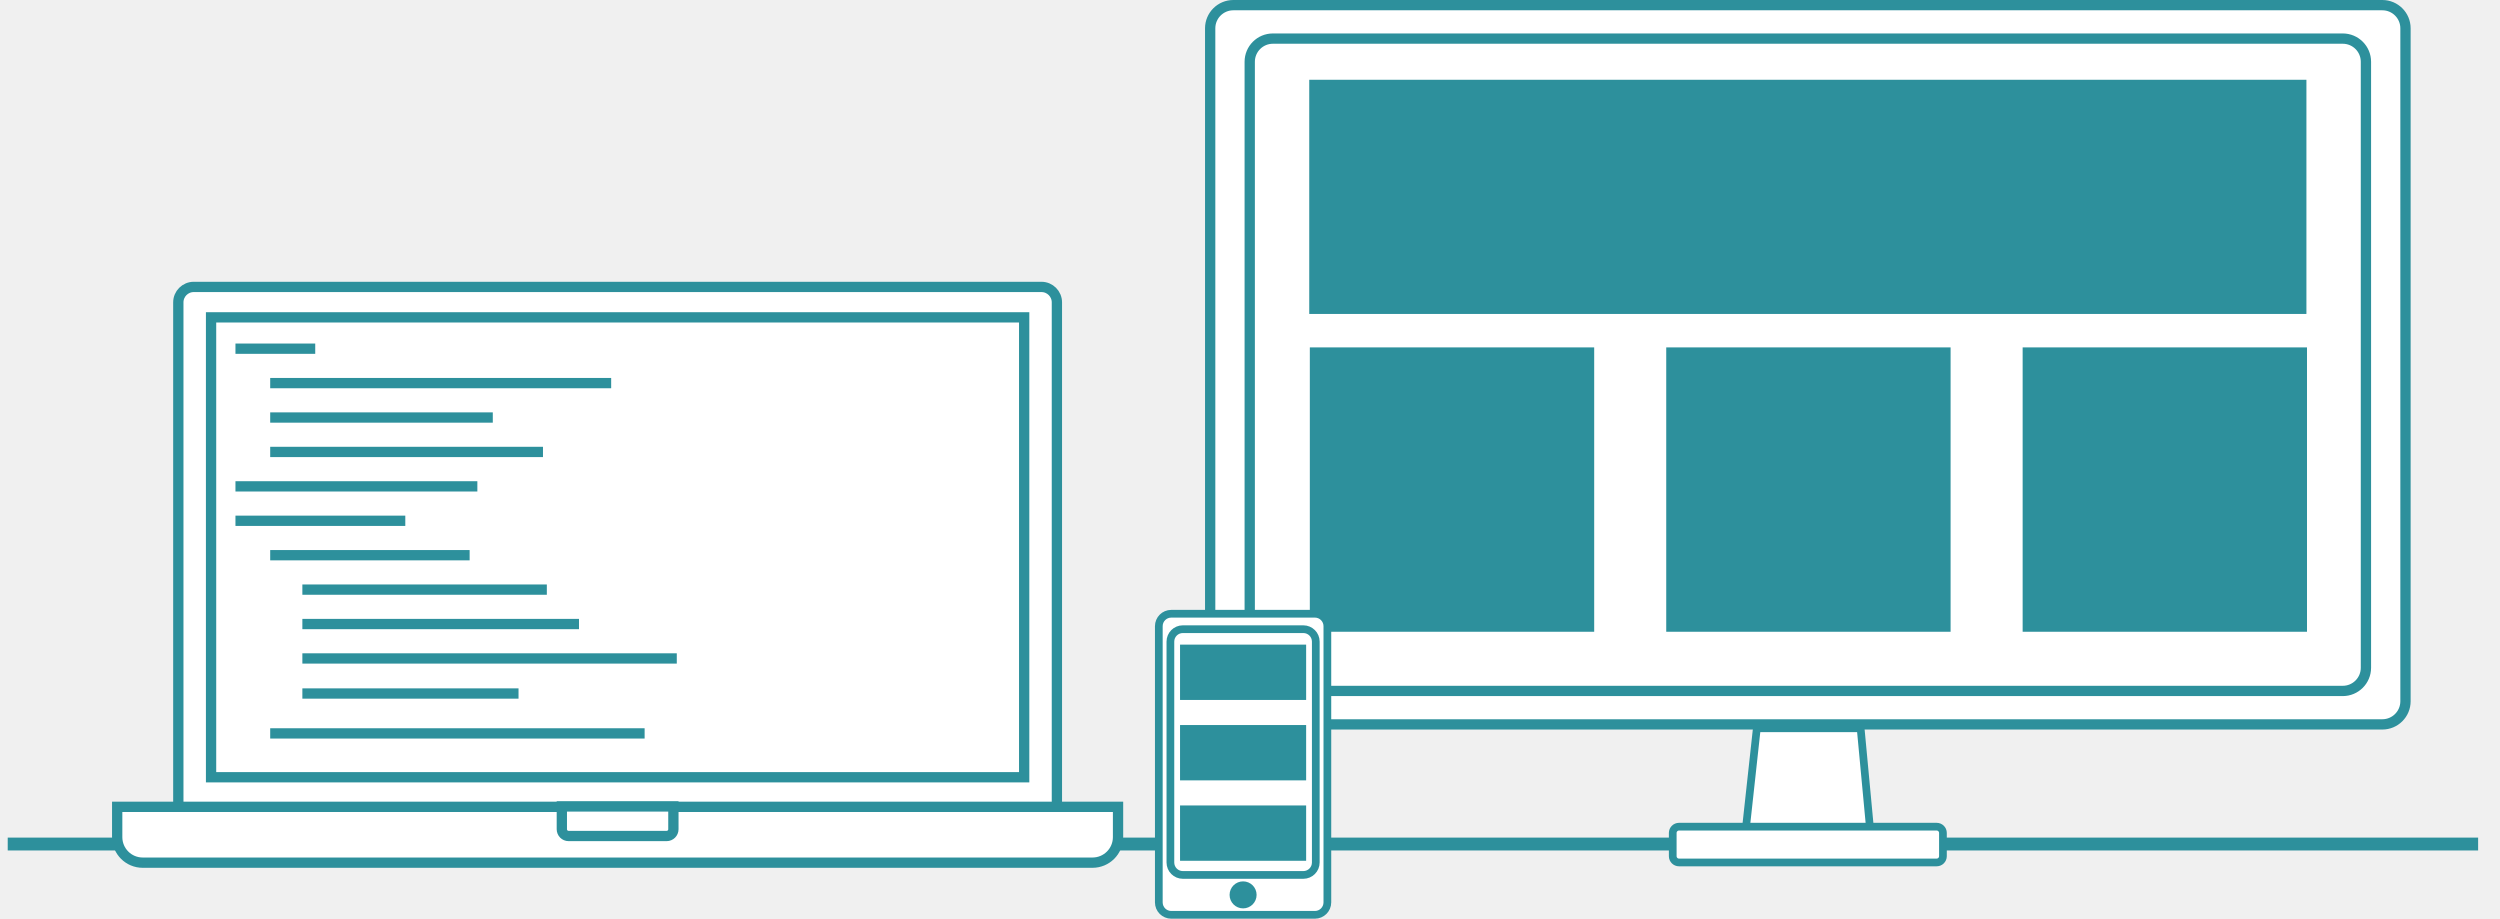
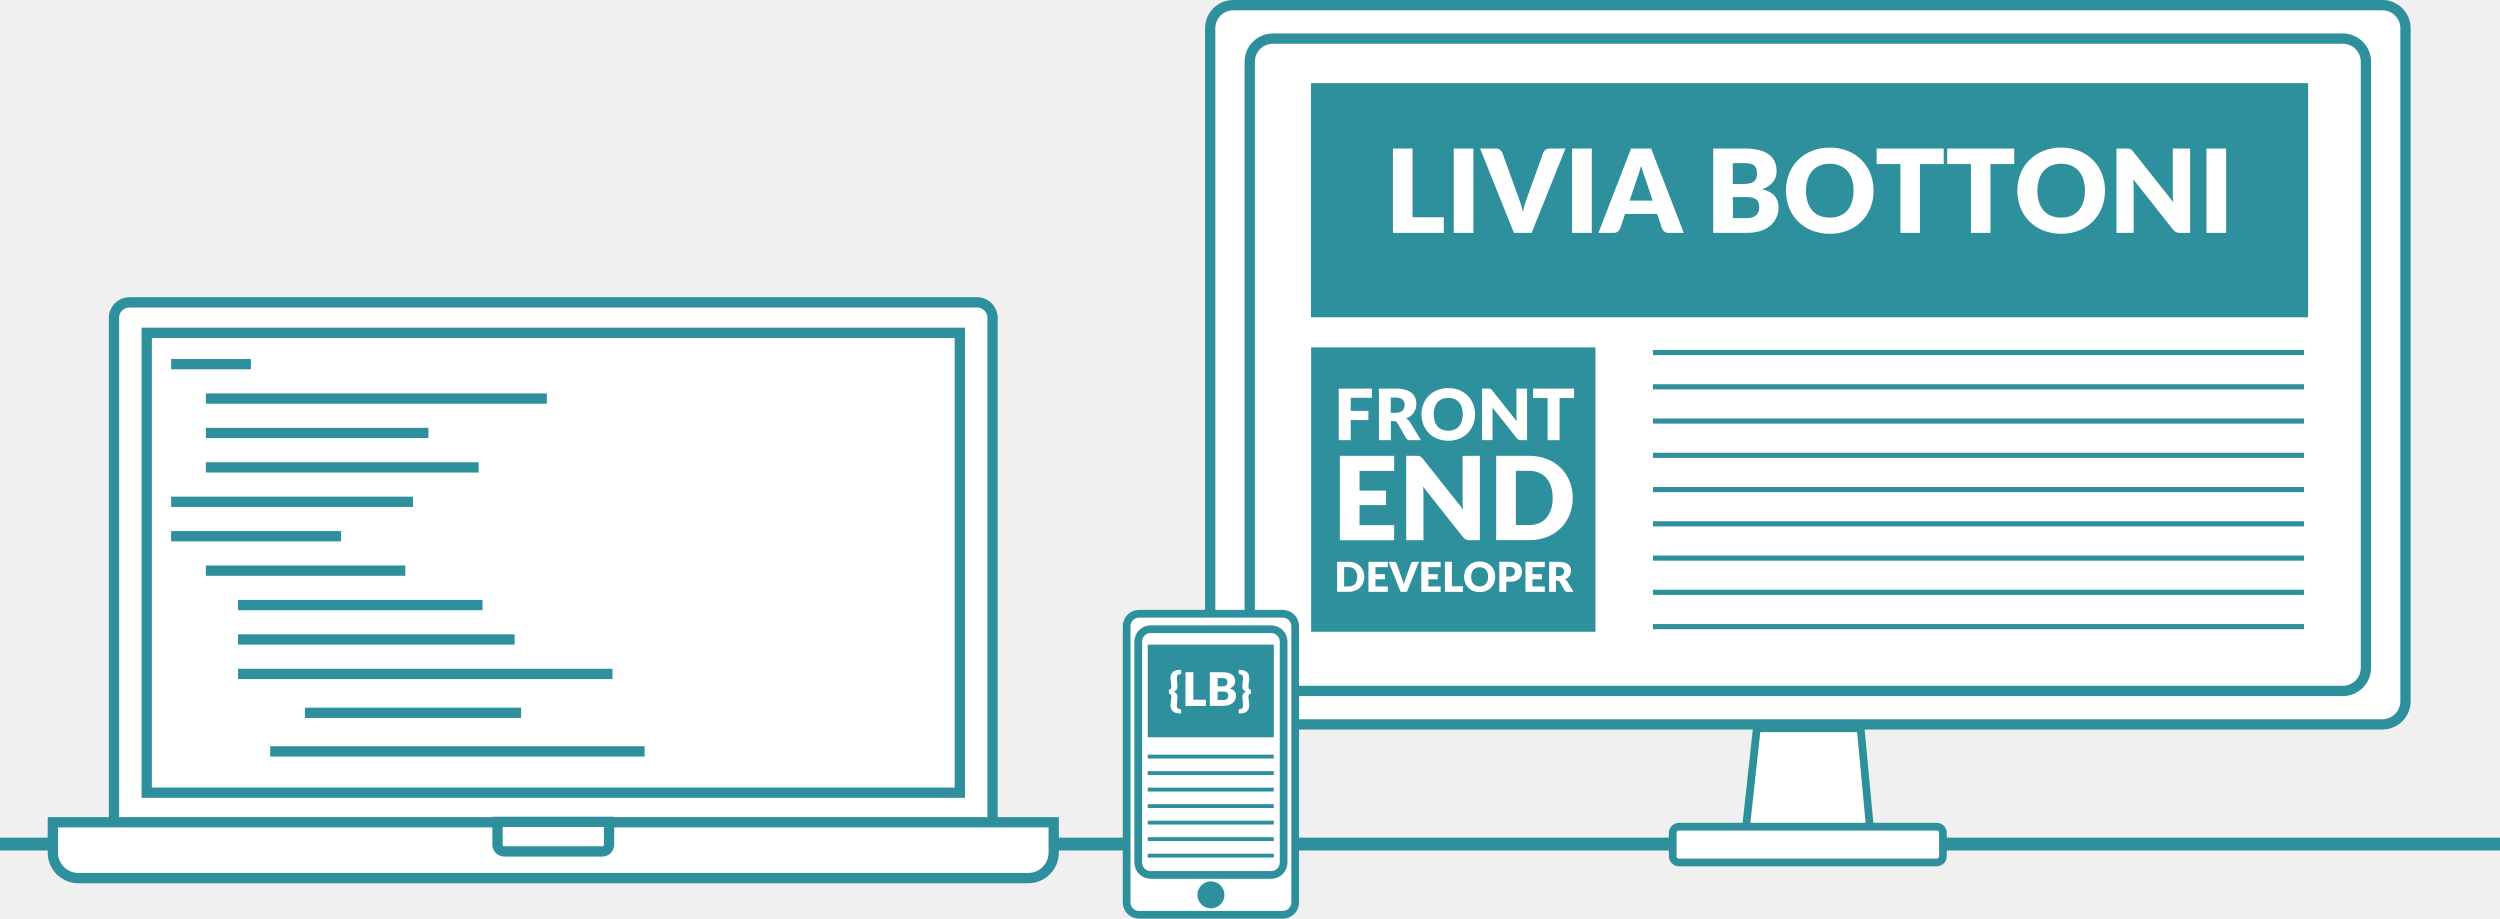
<svg xmlns="http://www.w3.org/2000/svg" viewBox="0 0 1943 714">
  <defs>
-     <style>.cls-1,.cls-3,.cls-5{fill:none;}.cls-2{clip-path:url(#clip-path);}.cls-3,.cls-4,.cls-5,.cls-6,.cls-7,.cls-8{stroke:#2d909c;stroke-miterlimit:10;}.cls-3{stroke-width:10px;}.cls-4,.cls-7{fill:#fff;}.cls-4,.cls-5,.cls-6{stroke-width:8px;}.cls-6,.cls-8{fill:#2d909c;}.cls-7,.cls-8{stroke-width:6px;}</style>
-     <clipPath id="clip-path" transform="translate(0 -356)">
-       <rect class="cls-1" x="6" width="1920" height="1080" />
-     </clipPath>
+     <style>.cls-1,.cls-3,.cls-8,.cls-9{fill:none;}.cls-1,.cls-2,.cls-3,.cls-4,.cls-5,.cls-6,.cls-8,.cls-9{stroke:#2d909c;stroke-miterlimit:10;}.cls-1{stroke-width:10px;}.cls-2,.cls-5,.cls-7{fill:#fff;}.cls-2,.cls-3,.cls-4{stroke-width:8px;}.cls-4,.cls-6{fill:#2d909c;}.cls-5,.cls-6{stroke-width:6px;}.cls-8{stroke-width:4px;}.cls-9{stroke-width:3px;}</style>
  </defs>
  <g id="Layer_2" data-name="Layer 2">
    <g id="Layer_1-2" data-name="Layer 1">
-       <g class="cls-2">
-         <line class="cls-3" y1="656" x2="1943" y2="656" />
-         <path class="cls-4" d="M150.6,223H809.42a12,12,0,0,1,12,12V633a0,0,0,0,1,0,0H138.59a0,0,0,0,1,0,0V235A12,12,0,0,1,150.6,223Z" />
-         <rect class="cls-4" x="164.04" y="246.65" width="631.95" height="357.43" />
-         <path class="cls-4" d="M91.08,627.06H868.94a0,0,0,0,1,0,0v23.57a19.83,19.83,0,0,1-19.83,19.83H110.91a19.83,19.83,0,0,1-19.83-19.83V627.06a0,0,0,0,1,0,0Z" />
-         <path class="cls-4" d="M436.66,626.76h86.7a0,0,0,0,1,0,0v17.73a5.25,5.25,0,0,1-5.25,5.25h-76.2a5.25,5.25,0,0,1-5.25-5.25V626.76A0,0,0,0,1,436.66,626.76Z" />
-         <line class="cls-5" x1="183" y1="271" x2="245" y2="271" />
-         <line class="cls-5" x1="210" y1="297.75" x2="475" y2="297.75" />
-         <line class="cls-5" x1="210" y1="324.5" x2="383" y2="324.5" />
-         <line class="cls-5" x1="210" y1="351.25" x2="422" y2="351.25" />
-         <line class="cls-5" x1="183" y1="378" x2="371" y2="378" />
-         <line class="cls-5" x1="183" y1="404.75" x2="315" y2="404.75" />
-         <line class="cls-5" x1="210" y1="431.5" x2="365" y2="431.5" />
-         <line class="cls-5" x1="235" y1="458.25" x2="425" y2="458.25" />
-         <line class="cls-5" x1="235" y1="485" x2="450" y2="485" />
-         <line class="cls-5" x1="235" y1="511.75" x2="526" y2="511.75" />
-         <line class="cls-5" x1="235" y1="539" x2="403" y2="539" />
-         <line class="cls-5" x1="210" y1="570" x2="501" y2="570" />
-         <rect class="cls-4" x="940.55" y="4" width="929" height="559" rx="18" ry="18" />
-         <rect class="cls-4" x="971.29" y="30" width="867.51" height="507" rx="18" ry="18" />
-         <rect class="cls-6" x="1021.55" y="66" width="767" height="174" />
-         <rect class="cls-6" x="1022" y="274" width="213" height="213" />
-         <rect class="cls-6" x="1299" y="274" width="213" height="213" />
-         <polygon class="cls-7" points="1454.42 655.01 1355.68 655.01 1365.41 566 1446.08 566 1454.42 655.01" />
-         <rect class="cls-7" x="1300.05" y="642.49" width="210" height="27.81" rx="4.88" ry="4.88" />
-         <rect class="cls-6" x="1576" y="274" width="213" height="213" />
-         <rect class="cls-7" x="900.63" y="477" width="131" height="234" rx="9.67" ry="9.67" />
-         <rect class="cls-7" x="909.63" y="489" width="113" height="191" rx="9.67" ry="9.67" />
-         <circle class="cls-8" cx="966.13" cy="695.5" r="7.5" />
-         <rect class="cls-8" x="920.13" y="504" width="92" height="37" />
-         <rect class="cls-8" x="920.13" y="566.5" width="92" height="37" />
-         <rect class="cls-8" x="920.13" y="629" width="92" height="37" />
-       </g>
+       <line class="cls-1" y1="656" x2="1943" y2="656" />
+       <path class="cls-2" d="M100.6,235H759.42a12,12,0,0,1,12,12V645a0,0,0,0,1,0,0H88.59a0,0,0,0,1,0,0V247A12,12,0,0,1,100.6,235Z" />
+       <rect class="cls-2" x="114.04" y="258.65" width="631.95" height="357.43" />
+       <path class="cls-2" d="M41.08,639.06H818.94a0,0,0,0,1,0,0v23.57a19.83,19.83,0,0,1-19.83,19.83H60.91a19.83,19.83,0,0,1-19.83-19.83V639.06a0,0,0,0,1,0,0Z" />
+       <path class="cls-2" d="M386.66,638.76h86.7a0,0,0,0,1,0,0v17.73a5.25,5.25,0,0,1-5.25,5.25h-76.2a5.25,5.25,0,0,1-5.25-5.25V638.76A0,0,0,0,1,386.66,638.76Z" />
+       <line class="cls-3" x1="133" y1="283" x2="195" y2="283" />
+       <line class="cls-3" x1="160" y1="309.75" x2="425" y2="309.75" />
+       <line class="cls-3" x1="160" y1="336.5" x2="333" y2="336.5" />
+       <line class="cls-3" x1="160" y1="363.25" x2="372" y2="363.25" />
+       <line class="cls-3" x1="133" y1="390" x2="321" y2="390" />
+       <line class="cls-3" x1="133" y1="416.75" x2="265" y2="416.75" />
+       <line class="cls-3" x1="160" y1="443.5" x2="315" y2="443.5" />
+       <line class="cls-3" x1="185" y1="470.25" x2="375" y2="470.25" />
+       <line class="cls-3" x1="185" y1="497" x2="400" y2="497" />
+       <line class="cls-3" x1="185" y1="523.75" x2="476" y2="523.75" />
+       <line class="cls-3" x1="237" y1="554" x2="405" y2="554" />
+       <line class="cls-3" x1="210" y1="584" x2="501" y2="584" />
+       <rect class="cls-2" x="940.55" y="4" width="929" height="559" rx="18" ry="18" />
+       <rect class="cls-2" x="971.29" y="30" width="867.51" height="507" rx="18" ry="18" />
+       <rect class="cls-4" x="1022.88" y="68.59" width="767" height="174" />
+       <polygon class="cls-5" points="1454.42 655.01 1355.68 655.01 1365.41 566 1446.08 566 1454.42 655.01" />
+       <rect class="cls-5" x="1300.05" y="642.49" width="210" height="27.81" rx="4.88" ry="4.88" />
+       <rect class="cls-5" x="875.63" y="477" width="131" height="234" rx="9.67" ry="9.67" />
+       <rect class="cls-5" x="884.63" y="489" width="113" height="191" rx="9.67" ry="9.67" />
+       <circle class="cls-6" cx="941.13" cy="695.5" r="7.5" />
+       <rect class="cls-6" x="895" y="504" width="92" height="66" />
+       <path class="cls-7" d="M1122.11,168.85V181H1082.6V115.44h15.21v53.41Z" />
+       <path class="cls-7" d="M1145.15,181h-15.3V115.44h15.3Z" />
+       <path class="cls-7" d="M1216.66,115.44,1190.38,181h-13.77l-26.28-65.56h12.24a5.16,5.16,0,0,1,3.19.92,5.9,5.9,0,0,1,1.85,2.36l12.69,35.1c.6,1.53,1.18,3.21,1.75,5s1.11,3.71,1.62,5.69c.42-2,.89-3.87,1.42-5.69s1.09-3.49,1.69-5l12.6-35.1a5.45,5.45,0,0,1,1.77-2.27,5,5,0,0,1,3.18-1Z" />
+       <path class="cls-7" d="M1237.13,181h-15.3V115.44h15.3Z" />
+       <path class="cls-7" d="M1308.64,181h-11.79a5.13,5.13,0,0,1-3.2-.92,5.81,5.81,0,0,1-1.84-2.36l-3.87-11.43H1263l-3.87,11.43a5.54,5.54,0,0,1-1.78,2.27,4.93,4.93,0,0,1-3.17,1h-11.88l25.38-65.56h15.57Zm-24.17-25.06-6.07-18q-.68-1.71-1.44-4t-1.53-5q-.67,2.75-1.44,5.08t-1.44,4l-6,17.87Z" />
+       <path class="cls-7" d="M1355.66,115.44a45.9,45.9,0,0,1,11.57,1.26,22,22,0,0,1,7.78,3.55,13.52,13.52,0,0,1,4.39,5.58,19,19,0,0,1,1.37,7.34,14.34,14.34,0,0,1-.63,4.25,12.27,12.27,0,0,1-2,3.83,15.51,15.51,0,0,1-3.46,3.26,21.79,21.79,0,0,1-5.09,2.56q6.48,1.58,9.59,5.09a13.21,13.21,0,0,1,3.1,9.09,18.73,18.73,0,0,1-1.62,7.78,17.74,17.74,0,0,1-4.75,6.28,22.43,22.43,0,0,1-7.71,4.19,33.75,33.75,0,0,1-10.49,1.5h-26.19V115.44Zm-8.91,11.38V143h7.92a26.16,26.16,0,0,0,4.55-.36,9.47,9.47,0,0,0,3.44-1.26,5.84,5.84,0,0,0,2.16-2.47,9.36,9.36,0,0,0,.74-4,11.21,11.21,0,0,0-.58-3.9,5.58,5.58,0,0,0-1.8-2.49,7.56,7.56,0,0,0-3.09-1.35,21.08,21.08,0,0,0-4.43-.41Zm10.71,42.71a13.45,13.45,0,0,0,4.93-.77,7.82,7.82,0,0,0,3-2,6.63,6.63,0,0,0,1.49-2.74,12.12,12.12,0,0,0,.4-3.11,10.51,10.51,0,0,0-.47-3.24,5.44,5.44,0,0,0-1.62-2.43,8,8,0,0,0-3-1.53,17.7,17.7,0,0,0-4.77-.54h-10.62v16.34Z" />
+       <path class="cls-7" d="M1456.15,148.2a35.14,35.14,0,0,1-2.46,13.23,31.23,31.23,0,0,1-17.64,17.73,39.21,39.21,0,0,1-27.87,0,31.91,31.91,0,0,1-10.78-7.09,31.5,31.5,0,0,1-6.93-10.64,36.95,36.95,0,0,1,0-26.46,31.32,31.32,0,0,1,6.93-10.62,32,32,0,0,1,10.78-7.07,36.67,36.67,0,0,1,14-2.56,36.07,36.07,0,0,1,13.92,2.59,32,32,0,0,1,10.74,7.08,31.55,31.55,0,0,1,6.9,10.62A35,35,0,0,1,1456.15,148.2Zm-15.57,0a28.42,28.42,0,0,0-1.26-8.76,18.5,18.5,0,0,0-3.63-6.59,15.57,15.57,0,0,0-5.78-4.14,19.88,19.88,0,0,0-7.78-1.44,20.25,20.25,0,0,0-7.86,1.44,15.56,15.56,0,0,0-5.8,4.14,18.49,18.49,0,0,0-3.62,6.59,31.22,31.22,0,0,0,0,17.56,18.49,18.49,0,0,0,3.62,6.59,15.41,15.41,0,0,0,5.8,4.12,20.63,20.63,0,0,0,7.86,1.41,20.25,20.25,0,0,0,7.78-1.41,15.41,15.41,0,0,0,5.78-4.12,18.5,18.5,0,0,0,3.63-6.59A28.55,28.55,0,0,0,1440.58,148.2Z" />
+       <path class="cls-7" d="M1510.64,127.5h-18.45V181H1477V127.5h-18.45V115.44h52.11Z" />
+       <path class="cls-7" d="M1565.45,127.5H1547V181h-15.21V127.5h-18.45V115.44h52.11Z" />
+       <path class="cls-7" d="M1636,148.2a35.14,35.14,0,0,1-2.46,13.23,31.23,31.23,0,0,1-17.64,17.73,39.21,39.21,0,0,1-27.87,0,31.91,31.91,0,0,1-10.78-7.09,31.5,31.5,0,0,1-6.93-10.64,36.95,36.95,0,0,1,0-26.46,31.32,31.32,0,0,1,6.93-10.62,32,32,0,0,1,10.78-7.07,36.67,36.67,0,0,1,14-2.56,36.07,36.07,0,0,1,13.92,2.59,32,32,0,0,1,10.74,7.08,31.55,31.55,0,0,1,6.9,10.62A35,35,0,0,1,1636,148.2Zm-15.57,0a28.42,28.42,0,0,0-1.26-8.76,18.5,18.5,0,0,0-3.63-6.59,15.57,15.57,0,0,0-5.78-4.14,19.88,19.88,0,0,0-7.78-1.44,20.25,20.25,0,0,0-7.86,1.44,15.56,15.56,0,0,0-5.8,4.14,18.49,18.49,0,0,0-3.62,6.59,31.22,31.22,0,0,0,0,17.56,18.49,18.49,0,0,0,3.62,6.59,15.41,15.41,0,0,0,5.8,4.12,20.63,20.63,0,0,0,7.86,1.41,20.25,20.25,0,0,0,7.78-1.41,15.41,15.41,0,0,0,5.78-4.12,18.5,18.5,0,0,0,3.63-6.59A28.55,28.55,0,0,0,1620.4,148.2Z" />
+       <path class="cls-7" d="M1702.16,115.44V181h-7.92a6.84,6.84,0,0,1-3-.56,7.33,7.33,0,0,1-2.36-2L1658,139.38q.18,1.76.24,3.39c0,1.1.07,2.13.07,3.09V181h-13.41V115.44h8a13,13,0,0,1,1.67.09,4.38,4.38,0,0,1,1.21.33,4.22,4.22,0,0,1,1,.7,12,12,0,0,1,1.12,1.22l31.19,39.37c-.15-1.26-.26-2.48-.32-3.67s-.09-2.3-.09-3.35V115.44Z" />
+       <path class="cls-7" d="M1730.15,181h-15.3V115.44h15.3Z" />
+       <rect class="cls-4" x="1023" y="274" width="213" height="213" />
+       <line class="cls-8" x1="1284.67" y1="274" x2="1790.67" y2="274" />
+       <line class="cls-8" x1="1284.67" y1="487" x2="1790.67" y2="487" />
+       <line class="cls-8" x1="1284.67" y1="460.37" x2="1790.67" y2="460.37" />
+       <line class="cls-8" x1="1284.67" y1="433.75" x2="1790.67" y2="433.75" />
+       <line class="cls-8" x1="1284.67" y1="407.12" x2="1790.67" y2="407.12" />
+       <line class="cls-8" x1="1284.67" y1="380.5" x2="1790.67" y2="380.5" />
+       <line class="cls-8" x1="1284.67" y1="353.87" x2="1790.67" y2="353.87" />
+       <line class="cls-8" x1="1284.67" y1="327.25" x2="1790.67" y2="327.25" />
+       <line class="cls-8" x1="1284.67" y1="300.62" x2="1790.67" y2="300.62" />
+       <path class="cls-7" d="M1049.81,309.17v10.14h13.69v7.18h-13.69v15.59h-9.35V302h25.79v7.15Z" />
+       <path class="cls-7" d="M1104.39,342.08H1096a3.57,3.57,0,0,1-3.36-1.76L1086,328.69a3.11,3.11,0,0,0-1-1.08,3.21,3.21,0,0,0-1.65-.35h-2.36v14.82h-9.3V302h13a26.61,26.61,0,0,1,7.41.89,14.16,14.16,0,0,1,5,2.49,9.33,9.33,0,0,1,2.81,3.77,12.41,12.41,0,0,1,.88,4.73,12.59,12.59,0,0,1-.52,3.68,11.46,11.46,0,0,1-1.54,3.21,12,12,0,0,1-2.51,2.62,13.52,13.52,0,0,1-3.46,1.9,8.11,8.11,0,0,1,1.71,1.17,8.27,8.27,0,0,1,1.43,1.66Zm-19.74-21.23a9.6,9.6,0,0,0,3.23-.48,5.82,5.82,0,0,0,2.19-1.33,5.05,5.05,0,0,0,1.23-2,7.51,7.51,0,0,0,.39-2.46,5.14,5.14,0,0,0-1.72-4.12q-1.73-1.48-5.32-1.49h-3.74v11.88Z" />
+       <path class="cls-7" d="M1146.39,322a21.5,21.5,0,0,1-1.5,8.08A19.15,19.15,0,0,1,1134.11,341a24,24,0,0,1-17,0,19.15,19.15,0,0,1-10.82-10.84,22.54,22.54,0,0,1,0-16.17,19.29,19.29,0,0,1,4.23-6.49,19.75,19.75,0,0,1,6.59-4.32,22.53,22.53,0,0,1,8.53-1.56,22.05,22.05,0,0,1,8.51,1.58,19.65,19.65,0,0,1,6.56,4.33,19.42,19.42,0,0,1,4.22,6.49A21.44,21.44,0,0,1,1146.39,322Zm-9.52,0a17.41,17.41,0,0,0-.77-5.35,11.28,11.28,0,0,0-2.21-4,9.61,9.61,0,0,0-3.54-2.53,12.08,12.08,0,0,0-4.75-.88,12.27,12.27,0,0,0-4.8.88,9.49,9.49,0,0,0-3.55,2.53,11.28,11.28,0,0,0-2.21,4,19,19,0,0,0,0,10.72,11.28,11.28,0,0,0,2.21,4,9.36,9.36,0,0,0,3.55,2.52,12.45,12.45,0,0,0,4.8.86,12.27,12.27,0,0,0,4.75-.86,9.48,9.48,0,0,0,3.54-2.52,11.28,11.28,0,0,0,2.21-4A17.45,17.45,0,0,0,1136.87,322Z" />
+       <path class="cls-7" d="M1186.84,302v40.06H1182a4.16,4.16,0,0,1-1.8-.34,4.42,4.42,0,0,1-1.45-1.2l-18.89-23.89c.07.71.13,1.4.15,2.07s0,1.3,0,1.89v21.47h-8.19V302h4.89a9.35,9.35,0,0,1,1,.05,2.67,2.67,0,0,1,.74.21,2.71,2.71,0,0,1,.64.42,6.74,6.74,0,0,1,.68.75l19.06,24.06c-.09-.77-.15-1.52-.19-2.24s-.06-1.41-.06-2V302Z" />
+       <path class="cls-7" d="M1223.39,309.39h-11.28v32.69h-9.29V309.39h-11.28V302h31.85Z" />
+       <path class="cls-7" d="M1056.63,366v15.3h20.61v11.25h-20.61v15.62h26.91v11.7h-42.21V354.27h42.21V366Z" />
+       <path class="cls-7" d="M1150.14,354.27v65.57h-7.92a6.91,6.91,0,0,1-2.94-.56,7.26,7.26,0,0,1-2.37-2L1106,378.21c.12,1.17.2,2.31.25,3.4s.06,2.12.06,3.09v35.14H1092.9V354.27h8a11.24,11.24,0,0,1,1.67.1,4.38,4.38,0,0,1,1.21.33,4.22,4.22,0,0,1,1,.7,12,12,0,0,1,1.12,1.22L1137.14,396c-.15-1.26-.26-2.48-.32-3.67s-.09-2.3-.09-3.35v-34.7Z" />
+       <path class="cls-7" d="M1222.32,387a34.42,34.42,0,0,1-2.45,13.11,30.79,30.79,0,0,1-6.91,10.4,31.42,31.42,0,0,1-10.73,6.84,38.11,38.11,0,0,1-13.93,2.45h-25.47V354.27h25.47a37.7,37.7,0,0,1,13.93,2.48,31.72,31.72,0,0,1,10.73,6.84,30.57,30.57,0,0,1,6.91,10.37A34.37,34.37,0,0,1,1222.32,387Zm-15.57,0a28.55,28.55,0,0,0-1.26-8.78,18.88,18.88,0,0,0-3.62-6.64,15.75,15.75,0,0,0-5.78-4.18,19.57,19.57,0,0,0-7.79-1.47h-10.17v42.17h10.17a19.75,19.75,0,0,0,7.79-1.46,15.78,15.78,0,0,0,5.78-4.19,18.79,18.79,0,0,0,3.62-6.64A28.7,28.7,0,0,0,1206.75,387Z" />
+       <path class="cls-7" d="M1060.35,448.29a12.23,12.23,0,0,1-.87,4.66,10.9,10.9,0,0,1-2.46,3.7,11,11,0,0,1-3.81,2.43,13.56,13.56,0,0,1-5,.87h-9V436.64h9a13.35,13.35,0,0,1,5,.88A11.31,11.31,0,0,1,1057,440a10.76,10.76,0,0,1,2.46,3.69A12.18,12.18,0,0,1,1060.35,448.29Zm-5.53,0a10,10,0,0,0-.45-3.12,6.63,6.63,0,0,0-1.29-2.36,5.6,5.6,0,0,0-2.06-1.49,6.91,6.91,0,0,0-2.77-.52h-3.61v15h3.61a6.91,6.91,0,0,0,2.77-.52,5.6,5.6,0,0,0,2.06-1.49,6.63,6.63,0,0,0,1.29-2.36A10.15,10.15,0,0,0,1054.82,448.29Z" />
+       <path class="cls-7" d="M1069,440.8v5.44h7.33v4H1069v5.55h9.57V460h-15V436.64h15v4.16Z" />
+       <path class="cls-7" d="M1102.8,436.64,1093.46,460h-4.9l-9.35-23.31h4.36a1.79,1.79,0,0,1,1.13.33,2,2,0,0,1,.66.84l4.51,12.48c.21.54.42,1.14.63,1.78s.39,1.32.57,2c.15-.7.32-1.37.51-2s.38-1.24.59-1.78l4.49-12.48a1.83,1.83,0,0,1,.63-.81,1.76,1.76,0,0,1,1.13-.36Z" />
+       <path class="cls-7" d="M1110.08,440.8v5.44h7.33v4h-7.33v5.55h9.57V460h-15V436.64h15v4.16Z" />
+       <path class="cls-7" d="M1137,455.63V460h-14V436.64h5.41v19Z" />
+       <path class="cls-7" d="M1162.08,448.29a12.55,12.55,0,0,1-.87,4.7,11.38,11.38,0,0,1-2.46,3.79,11.15,11.15,0,0,1-3.81,2.51,13.83,13.83,0,0,1-9.92,0,11.23,11.23,0,0,1-3.83-2.51,11.38,11.38,0,0,1-2.46-3.79,13.16,13.16,0,0,1,0-9.41,11.1,11.1,0,0,1,2.46-3.77,11.4,11.4,0,0,1,3.83-2.52,13.23,13.23,0,0,1,5-.91,13,13,0,0,1,5,.92,11.62,11.62,0,0,1,3.81,2.52,11.24,11.24,0,0,1,2.46,3.78A12.5,12.5,0,0,1,1162.08,448.29Zm-5.54,0a10.4,10.4,0,0,0-.44-3.12,6.62,6.62,0,0,0-1.29-2.34,5.55,5.55,0,0,0-2.06-1.47,7.09,7.09,0,0,0-2.77-.51,7.23,7.23,0,0,0-2.79.51,5.55,5.55,0,0,0-2.06,1.47,6.62,6.62,0,0,0-1.29,2.34,11,11,0,0,0,0,6.24,6.58,6.58,0,0,0,1.29,2.35,5.42,5.42,0,0,0,2.06,1.46,7.23,7.23,0,0,0,2.79.51,7.09,7.09,0,0,0,2.77-.51,5.42,5.42,0,0,0,2.06-1.46,6.58,6.58,0,0,0,1.29-2.35A10.36,10.36,0,0,0,1156.54,448.29Z" />
+       <path class="cls-7" d="M1173.49,436.64a13.55,13.55,0,0,1,4.23.58,8.13,8.13,0,0,1,2.91,1.61,6.25,6.25,0,0,1,1.69,2.42,8.2,8.2,0,0,1,.54,3,8.77,8.77,0,0,1-.56,3.21,6.32,6.32,0,0,1-1.71,2.49,8,8,0,0,1-2.92,1.62,13.34,13.34,0,0,1-4.18.59h-2.82V460h-5.41V436.64Zm0,11.44a3.9,3.9,0,0,0,3.72-5.28,3,3,0,0,0-.72-1.13,3.37,3.37,0,0,0-1.24-.73,5.41,5.41,0,0,0-1.76-.25h-2.82v7.39Z" />
+       <path class="cls-7" d="M1191.05,440.8v5.44h7.33v4h-7.33v5.55h9.57V460h-15V436.64h15v4.16Z" />
+       <path class="cls-7" d="M1223,460h-4.89a2.09,2.09,0,0,1-2-1l-3.87-6.77a1.76,1.76,0,0,0-.61-.63,1.81,1.81,0,0,0-1-.2h-1.37V460H1204V436.64h7.58a15.48,15.48,0,0,1,4.32.52,8.1,8.1,0,0,1,2.91,1.45,5.44,5.44,0,0,1,1.64,2.19,7.27,7.27,0,0,1,.51,2.75,7.55,7.55,0,0,1-.3,2.15,7,7,0,0,1-.9,1.86,6.81,6.81,0,0,1-1.46,1.53,7.75,7.75,0,0,1-2,1.1,5,5,0,0,1,1,.68,4.38,4.38,0,0,1,.83,1Zm-11.49-12.35a5.44,5.44,0,0,0,1.88-.28,3.46,3.46,0,0,0,1.28-.78,2.91,2.91,0,0,0,.72-1.16,4.42,4.42,0,0,0,.22-1.43,3,3,0,0,0-1-2.4,4.65,4.65,0,0,0-3.1-.86h-2.17v6.91Z" />
+       <line class="cls-9" x1="892" y1="588" x2="990" y2="588" />
+       <line class="cls-9" x1="892" y1="600.83" x2="990" y2="600.83" />
+       <line class="cls-9" x1="892" y1="613.67" x2="990" y2="613.67" />
+       <line class="cls-9" x1="892" y1="626.5" x2="990" y2="626.5" />
+       <line class="cls-9" x1="892" y1="639.33" x2="990" y2="639.33" />
+       <line class="cls-9" x1="892" y1="652.17" x2="990" y2="652.17" />
+       <line class="cls-9" x1="892" y1="665" x2="990" y2="665" />
+       <path class="cls-7" d="M918,523.05a.91.91,0,0,1-.12.49,1.18,1.18,0,0,1-.31.32,1.23,1.23,0,0,1-.38.19,1.21,1.21,0,0,1-.34.07,1.93,1.93,0,0,0-1.66.7,3.11,3.11,0,0,0-.54,1.94,18.46,18.46,0,0,0,.09,1.87c0,.59.11,1.16.17,1.7s.11,1.09.17,1.62.08,1.06.08,1.6a4.76,4.76,0,0,1-.18,1.31,3.75,3.75,0,0,1-.55,1.16,3.83,3.83,0,0,1-.91.93,4.1,4.1,0,0,1-1.24.61,4.12,4.12,0,0,1,1.24.62,4.05,4.05,0,0,1,.91.94,3.7,3.7,0,0,1,.55,1.17,4.74,4.74,0,0,1,.18,1.3c0,.54,0,1.08-.08,1.61s-.11,1.06-.17,1.61-.12,1.11-.17,1.7a18.31,18.31,0,0,0-.09,1.87,3.09,3.09,0,0,0,.54,1.94,1.93,1.93,0,0,0,1.66.71,1.16,1.16,0,0,1,.34.06,1.23,1.23,0,0,1,.38.19,1.18,1.18,0,0,1,.31.32.91.91,0,0,1,.12.49v2.41H917a10.22,10.22,0,0,1-3.28-.46,6,6,0,0,1-2.26-1.31,5.27,5.27,0,0,1-1.31-2.05,7.86,7.86,0,0,1-.43-2.64,15.4,15.4,0,0,1,.1-1.66c.07-.55.14-1.1.23-1.64s.16-1.08.22-1.62a12.38,12.38,0,0,0,.1-1.6,3.29,3.29,0,0,0-.41-1.74,1.66,1.66,0,0,0-1.5-.65V536a2,2,0,0,0,.91-.18,1.5,1.5,0,0,0,.59-.49,2.09,2.09,0,0,0,.31-.76,4.1,4.1,0,0,0,.1-1,12.38,12.38,0,0,0-.1-1.6c-.06-.54-.14-1.08-.22-1.62s-.16-1.09-.23-1.64a15.25,15.25,0,0,1-.1-1.66,8,8,0,0,1,.43-2.65,5.09,5.09,0,0,1,1.31-2,6,6,0,0,1,2.26-1.31,10.22,10.22,0,0,1,3.28-.46H918Z" />
+       <path class="cls-7" d="M937.19,543.81v4.86H921.38V522.44h6.09v21.37Z" />
+       <path class="cls-7" d="M949.93,522.44a18.23,18.23,0,0,1,4.63.51,8.54,8.54,0,0,1,3.11,1.42,5.32,5.32,0,0,1,1.75,2.23,7.43,7.43,0,0,1,.55,2.93,5.64,5.64,0,0,1-.25,1.7,4.85,4.85,0,0,1-.79,1.53,6,6,0,0,1-1.39,1.31,8.55,8.55,0,0,1-2,1,7.25,7.25,0,0,1,3.83,2,5.28,5.28,0,0,1,1.25,3.63,7.55,7.55,0,0,1-.65,3.12,7.12,7.12,0,0,1-1.9,2.51,9,9,0,0,1-3.09,1.67,13.15,13.15,0,0,1-4.19.61H940.28V522.44ZM946.37,527v6.47h3.16a10,10,0,0,0,1.82-.14,3.7,3.7,0,0,0,1.38-.5,2.3,2.3,0,0,0,.86-1,3.7,3.7,0,0,0,.3-1.59,4.57,4.57,0,0,0-.23-1.55,2.25,2.25,0,0,0-.72-1,3,3,0,0,0-1.24-.54,8.35,8.35,0,0,0-1.77-.16Zm4.28,17.08a5.25,5.25,0,0,0,2-.31,3.14,3.14,0,0,0,1.2-.79,2.62,2.62,0,0,0,.59-1.1,4.74,4.74,0,0,0,.16-1.24,4.08,4.08,0,0,0-.19-1.3,2.12,2.12,0,0,0-.64-1,3.17,3.17,0,0,0-1.22-.61,7.21,7.21,0,0,0-1.91-.22h-4.24v6.54Z" />
+       <path class="cls-7" d="M972.2,539.13a1.66,1.66,0,0,0-1.5.65,3.29,3.29,0,0,0-.41,1.74,12.38,12.38,0,0,0,.1,1.6c.06.54.14,1.08.22,1.62s.16,1.09.23,1.64a15.4,15.4,0,0,1,.1,1.66,7.86,7.86,0,0,1-.43,2.64,5.27,5.27,0,0,1-1.31,2.05,6,6,0,0,1-2.26,1.31,10.22,10.22,0,0,1-3.28.46h-.93v-2.41a.91.91,0,0,1,.12-.49,1.18,1.18,0,0,1,.31-.32,1.23,1.23,0,0,1,.38-.19,1.16,1.16,0,0,1,.34-.06,1.93,1.93,0,0,0,1.66-.71,3.09,3.09,0,0,0,.54-1.94,18.31,18.31,0,0,0-.09-1.87c0-.59-.11-1.16-.17-1.7s-.11-1.09-.17-1.61-.08-1.07-.08-1.61a4.74,4.74,0,0,1,.18-1.3,3.7,3.7,0,0,1,.55-1.17,4.05,4.05,0,0,1,.91-.94,4.12,4.12,0,0,1,1.24-.62,4.1,4.1,0,0,1-1.24-.61,3.83,3.83,0,0,1-.91-.93,3.75,3.75,0,0,1-.55-1.16,4.76,4.76,0,0,1-.18-1.31c0-.54,0-1.08.08-1.6s.11-1.07.17-1.62.12-1.11.17-1.7a18.46,18.46,0,0,0,.09-1.87,3.11,3.11,0,0,0-.54-1.94,1.93,1.93,0,0,0-1.66-.7,1.21,1.21,0,0,1-.34-.07,1.23,1.23,0,0,1-.38-.19,1.18,1.18,0,0,1-.31-.32.91.91,0,0,1-.12-.49v-2.41h.93a10.22,10.22,0,0,1,3.28.46,6,6,0,0,1,2.26,1.31,5.09,5.09,0,0,1,1.31,2,8,8,0,0,1,.43,2.65,15.25,15.25,0,0,1-.1,1.66c-.07.55-.14,1.1-.23,1.64s-.16,1.08-.22,1.62a12.38,12.38,0,0,0-.1,1.6,4.1,4.1,0,0,0,.1,1,2.09,2.09,0,0,0,.31.76,1.5,1.5,0,0,0,.59.49,2,2,0,0,0,.91.18Z" />
    </g>
  </g>
</svg>
